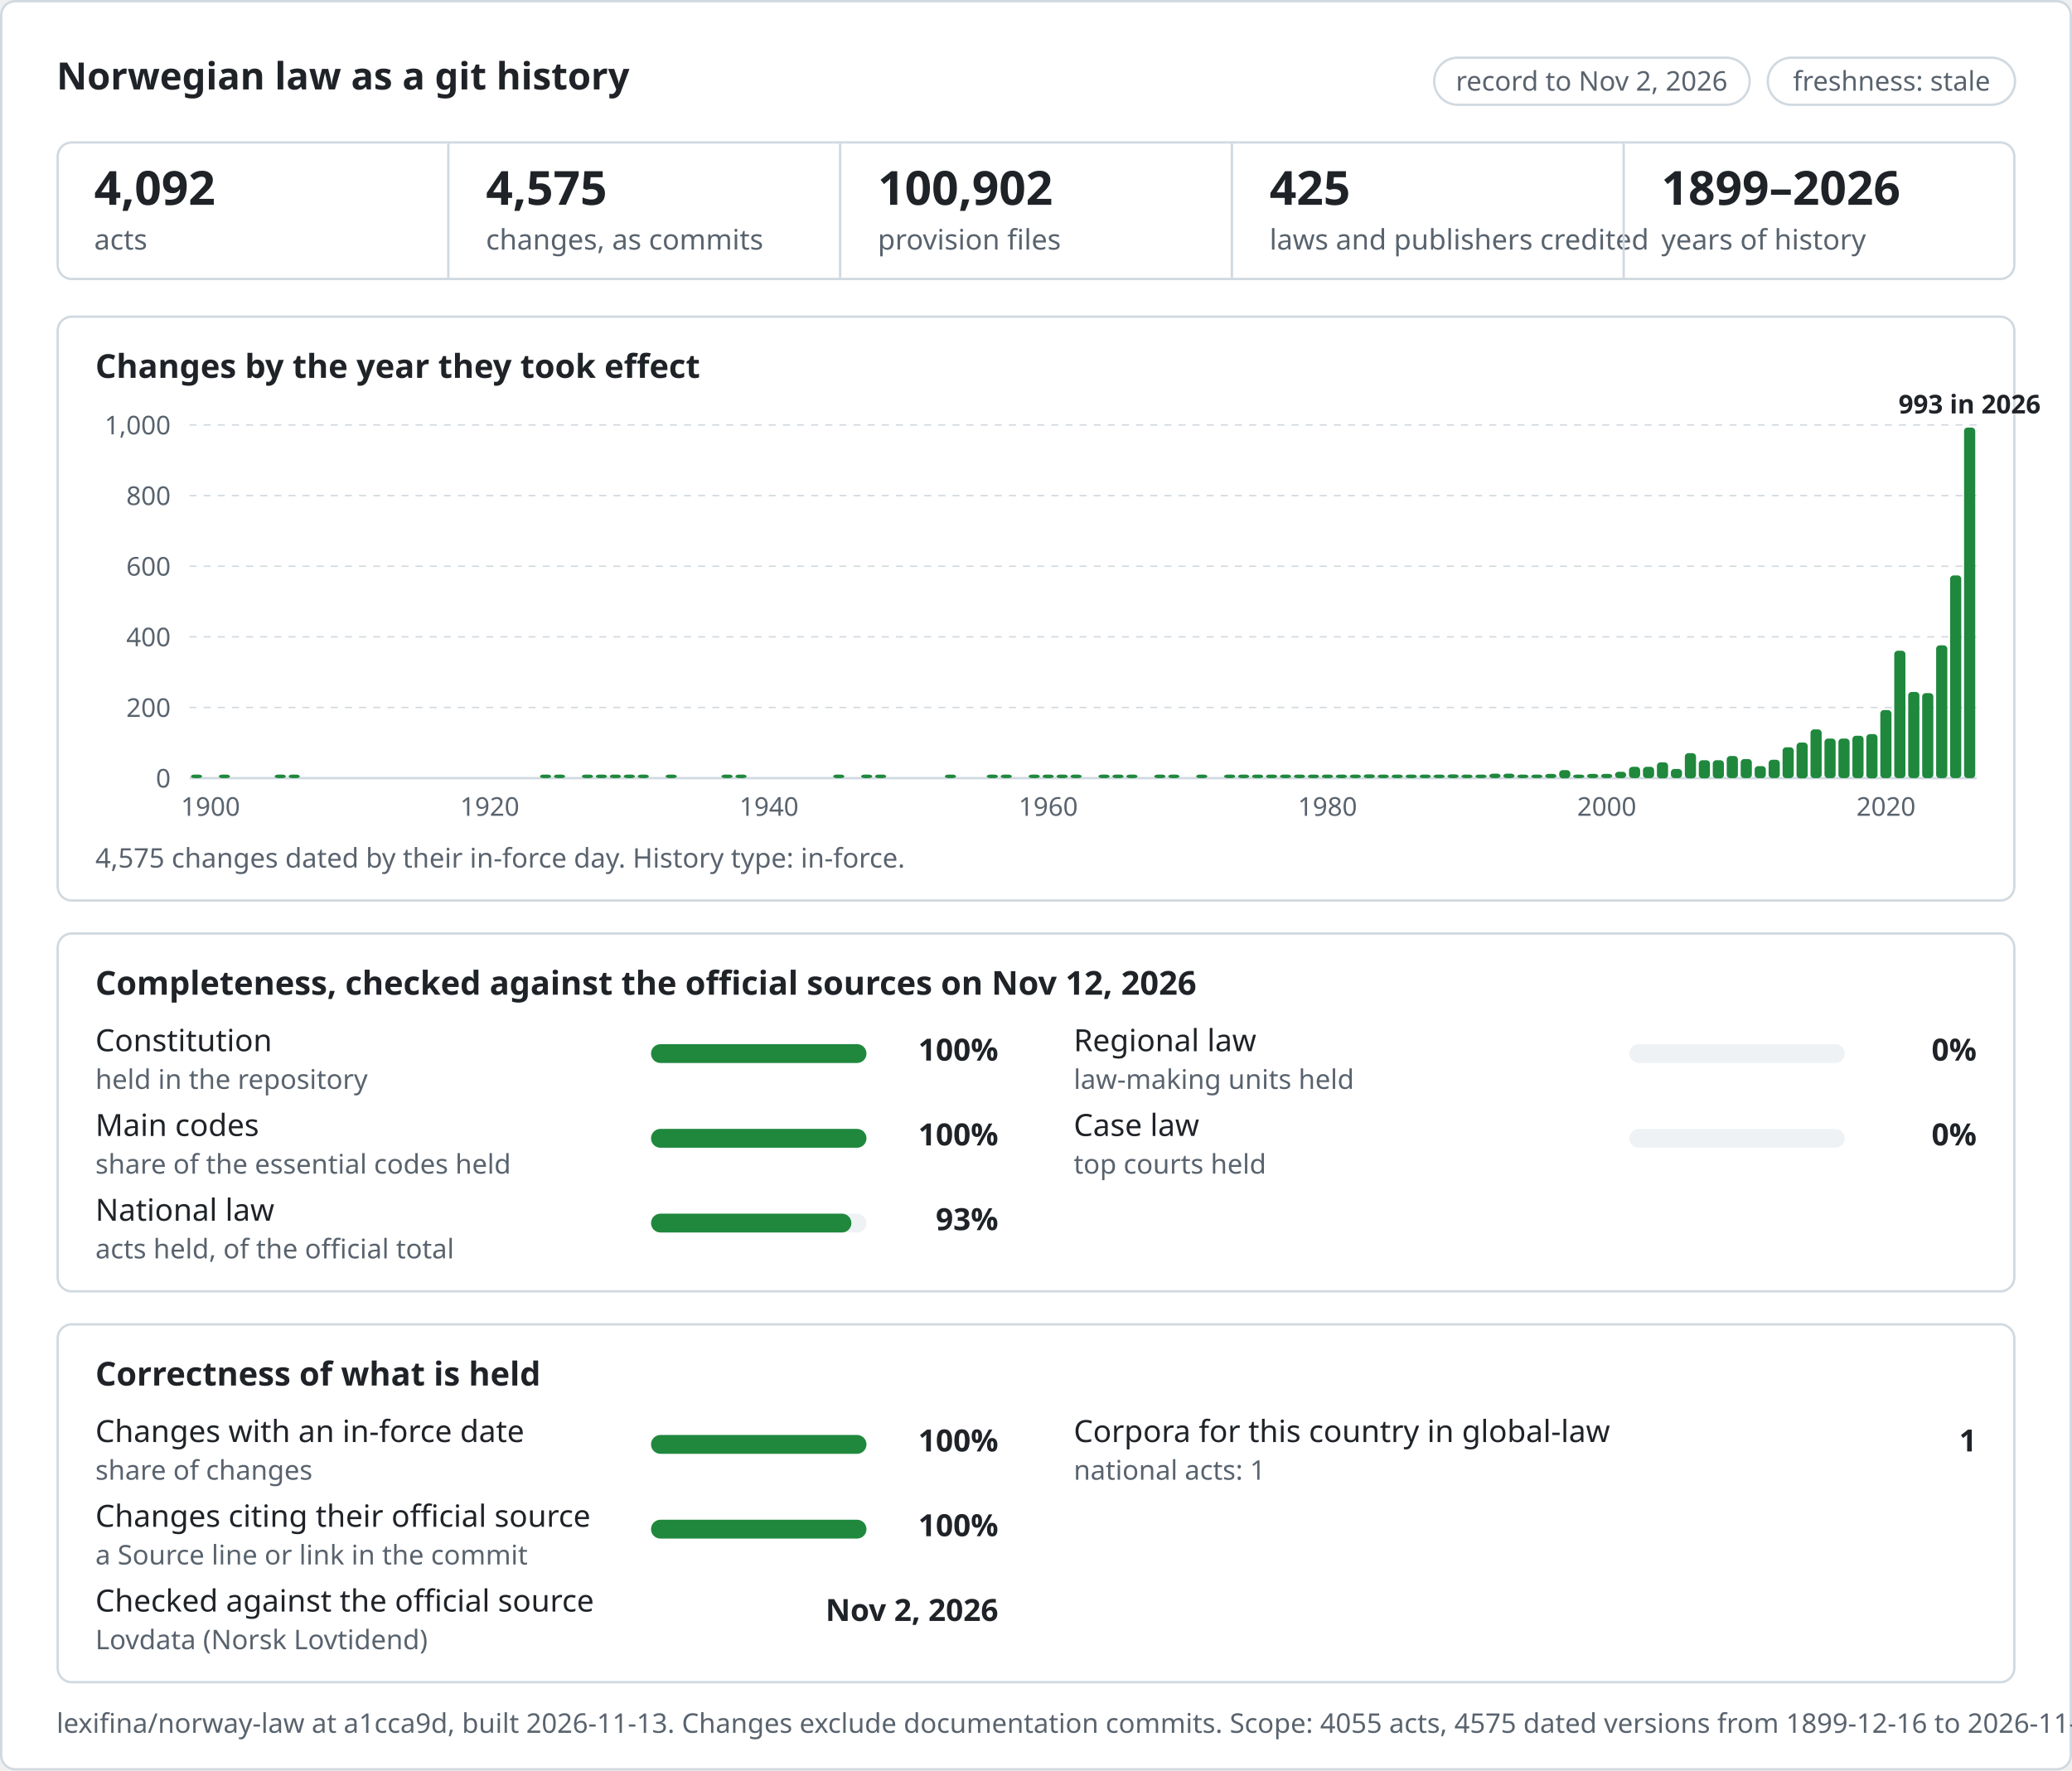
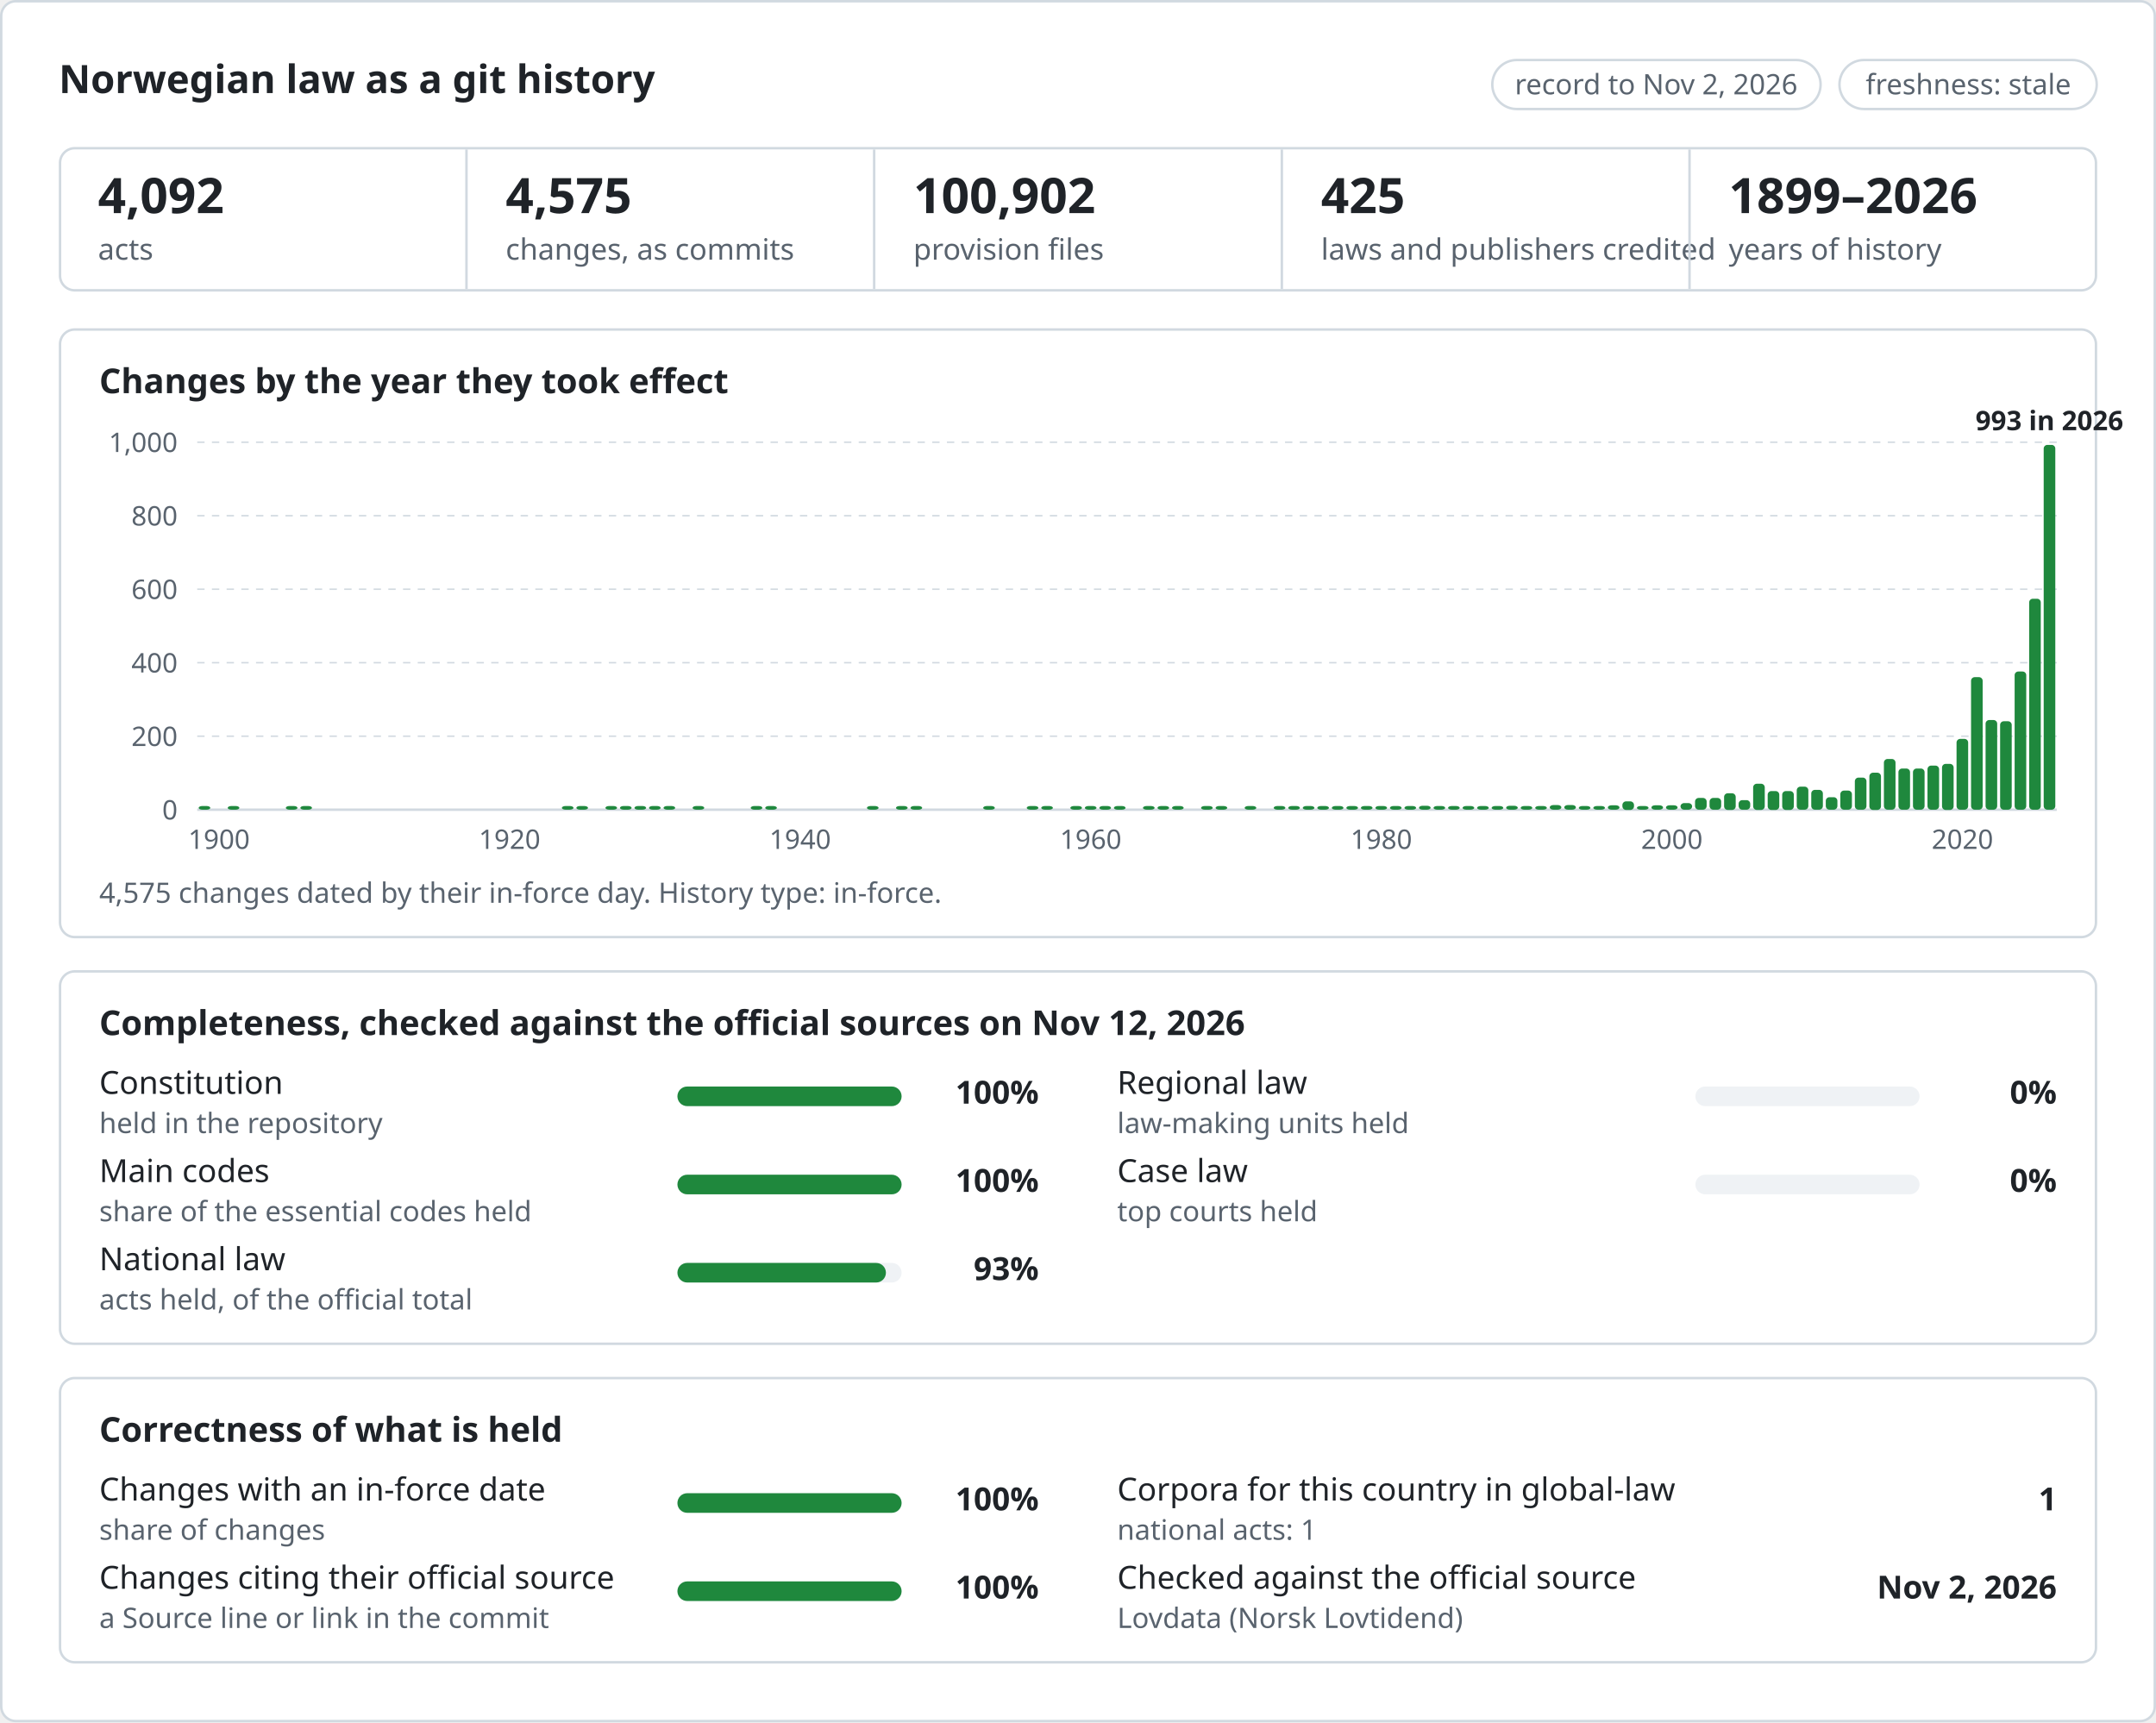
- <svg xmlns="http://www.w3.org/2000/svg" width="880" height="752" viewBox="0 0 880 752" font-family="-apple-system,BlinkMacSystemFont,Segoe UI,Noto Sans,Helvetica,Arial,sans-serif">
-   <rect x="0.5" y="0.5" width="879" height="751" rx="6" fill="#ffffff" stroke="#d1d9e0" />
+ <svg xmlns="http://www.w3.org/2000/svg" width="880" height="703" viewBox="0 0 880 703" font-family="-apple-system,BlinkMacSystemFont,Segoe UI,Noto Sans,Helvetica,Arial,sans-serif">
+   <rect x="0.5" y="0.5" width="879" height="702" rx="6" fill="#ffffff" stroke="#d1d9e0" />
  <text x="24" y="38" font-size="16" font-weight="600" fill="#1f2328">Norwegian law as a git history</text>
  <rect x="609.1" y="24.5" width="134" height="20" rx="10" fill="none" stroke="#d1d9e0" />
  <text x="676.0" y="38.5" font-size="11.5" font-weight="500" text-anchor="middle" fill="#59636e">record to Nov 2, 2026</text>
  <rect x="750.8" y="24.5" width="105" height="20" rx="10" fill="none" stroke="#d1d9e0" />
  <text x="803.4" y="38.5" font-size="11.5" font-weight="500" text-anchor="middle" fill="#59636e">freshness: stale</text>
  <rect x="24.5" y="60.5" width="831" height="58" rx="6" fill="#ffffff" stroke="#d1d9e0" />
  <text x="40.0" y="87" font-size="20" font-weight="600" fill="#1f2328">4,092</text>
  <text x="40.0" y="106" font-size="12" fill="#59636e">acts</text>
  <line x1="190.4" y1="61" x2="190.4" y2="118" stroke="#d1d9e0" />
  <text x="206.4" y="87" font-size="20" font-weight="600" fill="#1f2328">4,575</text>
  <text x="206.4" y="106" font-size="12" fill="#59636e">changes, as commits</text>
  <line x1="356.8" y1="61" x2="356.8" y2="118" stroke="#d1d9e0" />
  <text x="372.8" y="87" font-size="20" font-weight="600" fill="#1f2328">100,902</text>
  <text x="372.8" y="106" font-size="12" fill="#59636e">provision files</text>
  <line x1="523.2" y1="61" x2="523.2" y2="118" stroke="#d1d9e0" />
  <text x="539.2" y="87" font-size="20" font-weight="600" fill="#1f2328">425</text>
  <text x="539.2" y="106" font-size="12" fill="#59636e" textLength="142" lengthAdjust="spacingAndGlyphs">laws and publishers credited</text>
  <line x1="689.6" y1="61" x2="689.6" y2="118" stroke="#d1d9e0" />
  <text x="705.6" y="87" font-size="20" font-weight="600" fill="#1f2328">1899–2026</text>
  <text x="705.6" y="106" font-size="12" fill="#59636e">years of history</text>
  <rect x="24.5" y="134.5" width="831" height="248" rx="6" fill="#ffffff" stroke="#d1d9e0" />
  <text x="40.5" y="160.5" font-size="14" font-weight="600" fill="#1f2328">Changes by the year they took effect</text>
  <line x1="80.5" y1="330.5" x2="839.5" y2="330.5" stroke="#d1d9e0" stroke-width="1" />
  <text x="72.5" y="334.5" font-size="11" text-anchor="end" fill="#59636e">0</text>
  <line x1="80.5" y1="300.5" x2="839.5" y2="300.5" stroke="#d1d9e0" stroke-width="0.6" stroke-dasharray="3 3" />
  <text x="72.5" y="304.5" font-size="11" text-anchor="end" fill="#59636e">200</text>
  <line x1="80.5" y1="270.5" x2="839.5" y2="270.5" stroke="#d1d9e0" stroke-width="0.6" stroke-dasharray="3 3" />
  <text x="72.5" y="274.5" font-size="11" text-anchor="end" fill="#59636e">400</text>
  <line x1="80.5" y1="240.5" x2="839.5" y2="240.5" stroke="#d1d9e0" stroke-width="0.6" stroke-dasharray="3 3" />
  <text x="72.5" y="244.5" font-size="11" text-anchor="end" fill="#59636e">600</text>
  <line x1="80.5" y1="210.5" x2="839.5" y2="210.5" stroke="#d1d9e0" stroke-width="0.6" stroke-dasharray="3 3" />
  <text x="72.5" y="214.5" font-size="11" text-anchor="end" fill="#59636e">800</text>
  <line x1="80.5" y1="180.5" x2="839.5" y2="180.5" stroke="#d1d9e0" stroke-width="0.6" stroke-dasharray="3 3" />
  <text x="72.5" y="184.5" font-size="11" text-anchor="end" fill="#59636e">1,000</text>
  <rect x="81.09" y="329.0" width="4.74" height="1.5" rx="1.5" fill="#1f883d" />
  <text x="89.4" y="346.5" font-size="11" text-anchor="middle" fill="#59636e">1900</text>
  <rect x="92.95" y="329.0" width="4.74" height="1.5" rx="1.5" fill="#1f883d" />
  <rect x="116.67" y="329.0" width="4.74" height="1.5" rx="1.5" fill="#1f883d" />
  <rect x="122.60" y="329.0" width="4.74" height="1.5" rx="1.5" fill="#1f883d" />
  <text x="208.0" y="346.5" font-size="11" text-anchor="middle" fill="#59636e">1920</text>
  <rect x="229.34" y="329.0" width="4.74" height="1.5" rx="1.5" fill="#1f883d" />
  <rect x="235.26" y="329.0" width="4.74" height="1.5" rx="1.5" fill="#1f883d" />
  <rect x="247.12" y="329.0" width="4.74" height="1.5" rx="1.5" fill="#1f883d" />
  <rect x="253.05" y="329.0" width="4.74" height="1.5" rx="1.5" fill="#1f883d" />
  <rect x="258.98" y="329.0" width="4.74" height="1.5" rx="1.5" fill="#1f883d" />
  <rect x="264.91" y="329.0" width="4.74" height="1.5" rx="1.5" fill="#1f883d" />
  <rect x="270.84" y="329.0" width="4.74" height="1.5" rx="1.5" fill="#1f883d" />
  <rect x="282.70" y="329.0" width="4.74" height="1.5" rx="1.5" fill="#1f883d" />
  <rect x="306.42" y="329.0" width="4.74" height="1.5" rx="1.5" fill="#1f883d" />
  <rect x="312.35" y="329.0" width="4.74" height="1.5" rx="1.5" fill="#1f883d" />
  <text x="326.6" y="346.5" font-size="11" text-anchor="middle" fill="#59636e">1940</text>
  <rect x="353.86" y="329.0" width="4.74" height="1.5" rx="1.5" fill="#1f883d" />
  <rect x="365.72" y="329.0" width="4.74" height="1.5" rx="1.5" fill="#1f883d" />
  <rect x="371.65" y="329.0" width="4.74" height="1.5" rx="1.5" fill="#1f883d" />
  <rect x="401.30" y="329.0" width="4.74" height="1.5" rx="1.5" fill="#1f883d" />
  <rect x="419.09" y="329.0" width="4.74" height="1.5" rx="1.5" fill="#1f883d" />
  <rect x="425.01" y="329.0" width="4.74" height="1.5" rx="1.5" fill="#1f883d" />
  <rect x="436.87" y="329.0" width="4.74" height="1.5" rx="1.5" fill="#1f883d" />
  <rect x="442.80" y="329.0" width="4.74" height="1.5" rx="1.5" fill="#1f883d" />
  <text x="445.2" y="346.5" font-size="11" text-anchor="middle" fill="#59636e">1960</text>
  <rect x="448.73" y="329.0" width="4.74" height="1.5" rx="1.5" fill="#1f883d" />
  <rect x="454.66" y="329.0" width="4.74" height="1.5" rx="1.5" fill="#1f883d" />
  <rect x="466.52" y="329.0" width="4.74" height="1.5" rx="1.5" fill="#1f883d" />
  <rect x="472.45" y="329.0" width="4.74" height="1.5" rx="1.5" fill="#1f883d" />
  <rect x="478.38" y="329.0" width="4.74" height="1.5" rx="1.5" fill="#1f883d" />
  <rect x="490.24" y="329.0" width="4.74" height="1.5" rx="1.5" fill="#1f883d" />
  <rect x="496.17" y="329.0" width="4.74" height="1.5" rx="1.5" fill="#1f883d" />
  <rect x="508.03" y="329.0" width="4.74" height="1.5" rx="1.5" fill="#1f883d" />
  <rect x="519.89" y="329.0" width="4.74" height="1.5" rx="1.5" fill="#1f883d" />
  <rect x="525.82" y="329.0" width="4.74" height="1.5" rx="1.5" fill="#1f883d" />
  <rect x="531.75" y="329.0" width="4.74" height="1.5" rx="1.5" fill="#1f883d" />
  <rect x="537.68" y="329.0" width="4.74" height="1.5" rx="1.5" fill="#1f883d" />
  <rect x="543.61" y="329.0" width="4.74" height="1.5" rx="1.5" fill="#1f883d" />
  <rect x="549.54" y="329.0" width="4.74" height="1.5" rx="1.5" fill="#1f883d" />
  <rect x="555.47" y="329.0" width="4.74" height="1.5" rx="1.5" fill="#1f883d" />
  <rect x="561.40" y="329.0" width="4.74" height="1.5" rx="1.5" fill="#1f883d" />
  <text x="563.8" y="346.5" font-size="11" text-anchor="middle" fill="#59636e">1980</text>
  <rect x="567.33" y="329.0" width="4.74" height="1.5" rx="1.5" fill="#1f883d" />
  <rect x="573.26" y="329.0" width="4.74" height="1.5" rx="1.5" fill="#1f883d" />
  <rect x="579.19" y="328.9" width="4.74" height="1.6" rx="1.5" fill="#1f883d" />
  <rect x="585.12" y="329.0" width="4.74" height="1.5" rx="1.5" fill="#1f883d" />
  <rect x="591.05" y="329.0" width="4.74" height="1.5" rx="1.5" fill="#1f883d" />
  <rect x="596.98" y="329.0" width="4.74" height="1.5" rx="1.5" fill="#1f883d" />
  <rect x="602.91" y="329.0" width="4.74" height="1.5" rx="1.5" fill="#1f883d" />
  <rect x="608.84" y="329.0" width="4.74" height="1.5" rx="1.5" fill="#1f883d" />
  <rect x="614.76" y="328.9" width="4.74" height="1.6" rx="1.5" fill="#1f883d" />
  <rect x="620.69" y="329.0" width="4.74" height="1.5" rx="1.5" fill="#1f883d" />
  <rect x="626.62" y="329.0" width="4.74" height="1.5" rx="1.5" fill="#1f883d" />
  <rect x="632.55" y="328.6" width="4.74" height="1.9" rx="1.5" fill="#1f883d" />
  <rect x="638.48" y="328.6" width="4.74" height="1.9" rx="1.5" fill="#1f883d" />
  <rect x="644.41" y="329.0" width="4.74" height="1.5" rx="1.5" fill="#1f883d" />
  <rect x="650.34" y="329.0" width="4.74" height="1.5" rx="1.5" fill="#1f883d" />
  <rect x="656.27" y="328.7" width="4.74" height="1.8" rx="1.5" fill="#1f883d" />
  <rect x="662.20" y="327.1" width="4.74" height="3.5" rx="1.5" fill="#1f883d" />
  <rect x="668.13" y="329.0" width="4.74" height="1.5" rx="1.5" fill="#1f883d" />
  <rect x="674.06" y="328.7" width="4.74" height="1.8" rx="1.5" fill="#1f883d" />
  <rect x="679.99" y="328.7" width="4.74" height="1.8" rx="1.5" fill="#1f883d" />
  <text x="682.4" y="346.5" font-size="11" text-anchor="middle" fill="#59636e">2000</text>
  <rect x="685.92" y="327.8" width="4.74" height="2.7" rx="1.5" fill="#1f883d" />
  <rect x="691.85" y="325.7" width="4.74" height="4.8" rx="1.5" fill="#1f883d" />
  <rect x="697.78" y="325.7" width="4.74" height="4.8" rx="1.5" fill="#1f883d" />
  <rect x="703.71" y="323.8" width="4.74" height="6.8" rx="1.5" fill="#1f883d" />
  <rect x="709.64" y="326.6" width="4.74" height="3.9" rx="1.5" fill="#1f883d" />
  <rect x="715.57" y="319.9" width="4.74" height="10.7" rx="1.5" fill="#1f883d" />
  <rect x="721.50" y="322.9" width="4.74" height="7.7" rx="1.5" fill="#1f883d" />
  <rect x="727.43" y="322.9" width="4.74" height="7.7" rx="1.5" fill="#1f883d" />
  <rect x="733.36" y="321.1" width="4.74" height="9.4" rx="1.5" fill="#1f883d" />
  <rect x="739.29" y="322.4" width="4.74" height="8.1" rx="1.5" fill="#1f883d" />
  <rect x="745.22" y="325.4" width="4.74" height="5.1" rx="1.5" fill="#1f883d" />
  <rect x="751.15" y="322.7" width="4.74" height="7.8" rx="1.5" fill="#1f883d" />
  <rect x="757.08" y="317.4" width="4.74" height="13.1" rx="1.5" fill="#1f883d" />
  <rect x="763.01" y="315.4" width="4.74" height="15.2" rx="1.5" fill="#1f883d" />
  <rect x="768.94" y="309.8" width="4.74" height="20.7" rx="1.5" fill="#1f883d" />
  <rect x="774.87" y="313.7" width="4.74" height="16.8" rx="1.5" fill="#1f883d" />
  <rect x="780.80" y="313.7" width="4.74" height="16.8" rx="1.5" fill="#1f883d" />
  <rect x="786.73" y="312.5" width="4.74" height="18.0" rx="1.5" fill="#1f883d" />
  <rect x="792.66" y="311.8" width="4.74" height="18.8" rx="1.5" fill="#1f883d" />
  <rect x="798.59" y="301.6" width="4.74" height="28.9" rx="1.5" fill="#1f883d" />
  <text x="801.0" y="346.5" font-size="11" text-anchor="middle" fill="#59636e">2020</text>
  <rect x="804.51" y="276.4" width="4.74" height="54.1" rx="1.5" fill="#1f883d" />
  <rect x="810.44" y="293.9" width="4.74" height="36.6" rx="1.5" fill="#1f883d" />
  <rect x="816.37" y="294.4" width="4.74" height="36.1" rx="1.5" fill="#1f883d" />
  <rect x="822.30" y="274.1" width="4.74" height="56.4" rx="1.5" fill="#1f883d" />
  <rect x="828.23" y="244.4" width="4.74" height="86.1" rx="1.5" fill="#1f883d" />
  <rect x="834.16" y="181.6" width="4.74" height="148.9" rx="1.5" fill="#1f883d" />
  <text x="836.5" y="175.6" font-size="11" font-weight="600" text-anchor="middle" fill="#1f2328">993 in 2026</text>
  <text x="40.5" y="368.5" font-size="11.5" fill="#59636e">4,575 changes dated by their in-force day. History type: in-force.</text>
  <rect x="24.5" y="396.5" width="831" height="152" rx="6" fill="#ffffff" stroke="#d1d9e0" />
  <text x="40.5" y="422.5" font-size="14" font-weight="600" fill="#1f2328">Completeness, checked against the official sources on Nov 12, 2026</text>
  <text x="40.5" y="446.5" font-size="13" fill="#1f2328">Constitution</text>
  <text x="40.5" y="462.5" font-size="11.5" fill="#59636e">held in the repository</text>
  <g>
    <rect x="276.5" y="443.5" width="91.5" height="8" rx="4" fill="#eff2f5" />
    <rect x="276.5" y="443.5" width="91.5" height="8" rx="4" fill="#1f883d" />
  </g>
  <text x="424.0" y="450.5" font-size="13" font-weight="600" text-anchor="end" fill="#1f2328">100%</text>
  <text x="40.5" y="482.5" font-size="13" fill="#1f2328">Main codes</text>
  <text x="40.5" y="498.5" font-size="11.5" fill="#59636e">share of the essential codes held</text>
  <g>
    <rect x="276.5" y="479.5" width="91.5" height="8" rx="4" fill="#eff2f5" />
    <rect x="276.5" y="479.5" width="91.5" height="8" rx="4" fill="#1f883d" />
  </g>
  <text x="424.0" y="486.5" font-size="13" font-weight="600" text-anchor="end" fill="#1f2328">100%</text>
  <text x="40.5" y="518.5" font-size="13" fill="#1f2328">National law</text>
  <text x="40.5" y="534.5" font-size="11.5" fill="#59636e">acts held, of the official total</text>
  <g>
    <rect x="276.5" y="515.5" width="91.5" height="8" rx="4" fill="#eff2f5" />
    <rect x="276.5" y="515.5" width="85.1" height="8" rx="4" fill="#1f883d" />
  </g>
  <text x="424.0" y="522.5" font-size="13" font-weight="600" text-anchor="end" fill="#1f2328">93%</text>
  <text x="456.0" y="446.5" font-size="13" fill="#1f2328">Regional law</text>
  <text x="456.0" y="462.5" font-size="11.5" fill="#59636e">law-making units held</text>
  <g>
    <rect x="692.0" y="443.5" width="91.5" height="8" rx="4" fill="#eff2f5" />
  </g>
  <text x="839.5" y="450.5" font-size="13" font-weight="600" text-anchor="end" fill="#1f2328">0%</text>
  <text x="456.0" y="482.5" font-size="13" fill="#1f2328">Case law</text>
  <text x="456.0" y="498.5" font-size="11.5" fill="#59636e">top courts held</text>
  <g>
    <rect x="692.0" y="479.5" width="91.5" height="8" rx="4" fill="#eff2f5" />
  </g>
  <text x="839.5" y="486.5" font-size="13" font-weight="600" text-anchor="end" fill="#1f2328">0%</text>
-   <rect x="24.5" y="562.5" width="831" height="152" rx="6" fill="#ffffff" stroke="#d1d9e0" />
+   <rect x="24.5" y="562.5" width="831" height="116" rx="6" fill="#ffffff" stroke="#d1d9e0" />
  <text x="40.5" y="588.5" font-size="14" font-weight="600" fill="#1f2328">Correctness of what is held</text>
  <text x="40.5" y="612.5" font-size="13" fill="#1f2328">Changes with an in-force date</text>
  <text x="40.5" y="628.5" font-size="11.5" fill="#59636e">share of changes</text>
  <g>
    <rect x="276.5" y="609.5" width="91.5" height="8" rx="4" fill="#eff2f5" />
    <rect x="276.5" y="609.5" width="91.5" height="8" rx="4" fill="#1f883d" />
  </g>
  <text x="424.0" y="616.5" font-size="13" font-weight="600" text-anchor="end" fill="#1f2328">100%</text>
  <text x="40.5" y="648.5" font-size="13" fill="#1f2328">Changes citing their official source</text>
  <text x="40.5" y="664.5" font-size="11.5" fill="#59636e">a Source line or link in the commit</text>
  <g>
    <rect x="276.5" y="645.5" width="91.5" height="8" rx="4" fill="#eff2f5" />
    <rect x="276.5" y="645.5" width="91.5" height="8" rx="4" fill="#1f883d" />
  </g>
  <text x="424.0" y="652.5" font-size="13" font-weight="600" text-anchor="end" fill="#1f2328">100%</text>
-   <text x="40.5" y="684.5" font-size="13" fill="#1f2328">Checked against the official source</text>
-   <text x="40.5" y="700.5" font-size="11.5" fill="#59636e">Lovdata (Norsk Lovtidend)</text>
-   <text x="424.0" y="688.5" font-size="13" font-weight="600" text-anchor="end" fill="#1f2328">Nov 2, 2026</text>
  <text x="456.0" y="612.5" font-size="13" fill="#1f2328">Corpora for this country in global-law</text>
  <text x="456.0" y="628.5" font-size="11.5" fill="#59636e">national acts: 1</text>
  <text x="839.5" y="616.5" font-size="13" font-weight="600" text-anchor="end" fill="#1f2328">1</text>
-   <text x="24" y="736" font-size="11.5" fill="#59636e">lexifina/norway-law at a1cca9d, built 2026-11-13. Changes exclude documentation commits. Scope: 4055 acts, 4575 dated versions from 1899-12-16 to 2026-11-02</text>
+   <text x="456.0" y="648.5" font-size="13" fill="#1f2328">Checked against the official source</text>
+   <text x="456.0" y="664.5" font-size="11.5" fill="#59636e">Lovdata (Norsk Lovtidend)</text>
+   <text x="839.5" y="652.5" font-size="13" font-weight="600" text-anchor="end" fill="#1f2328">Nov 2, 2026</text>
</svg>
